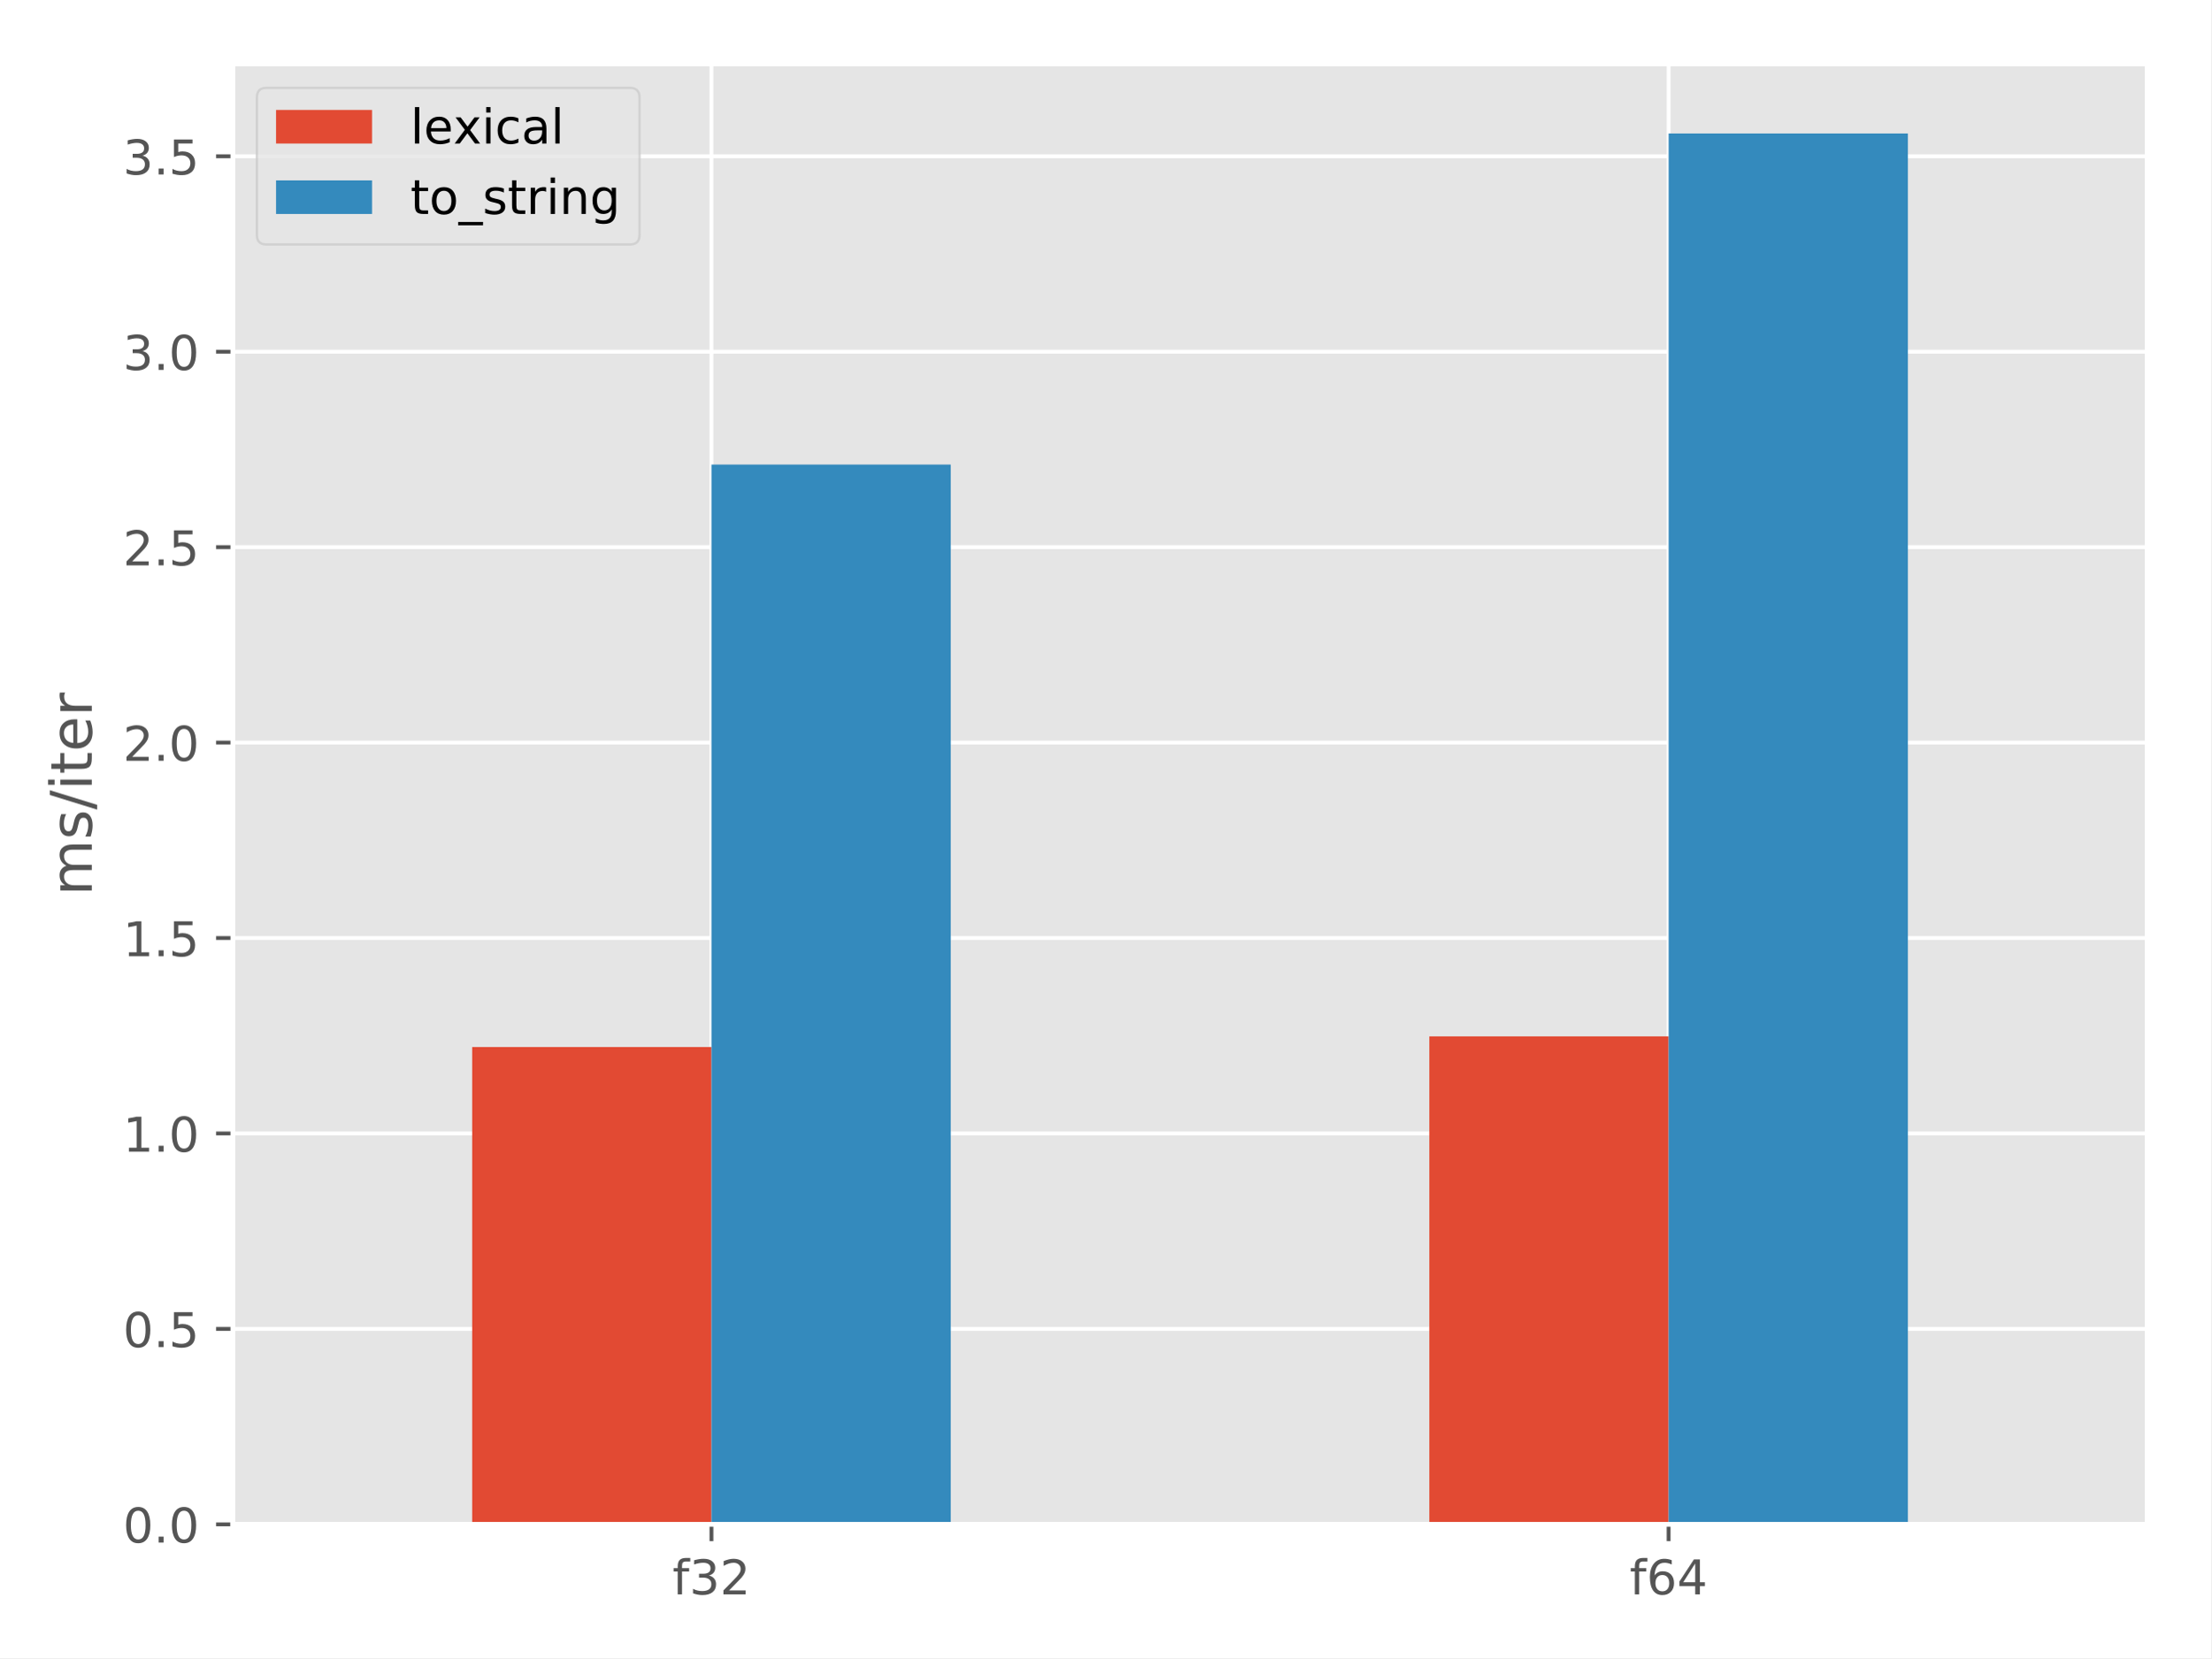
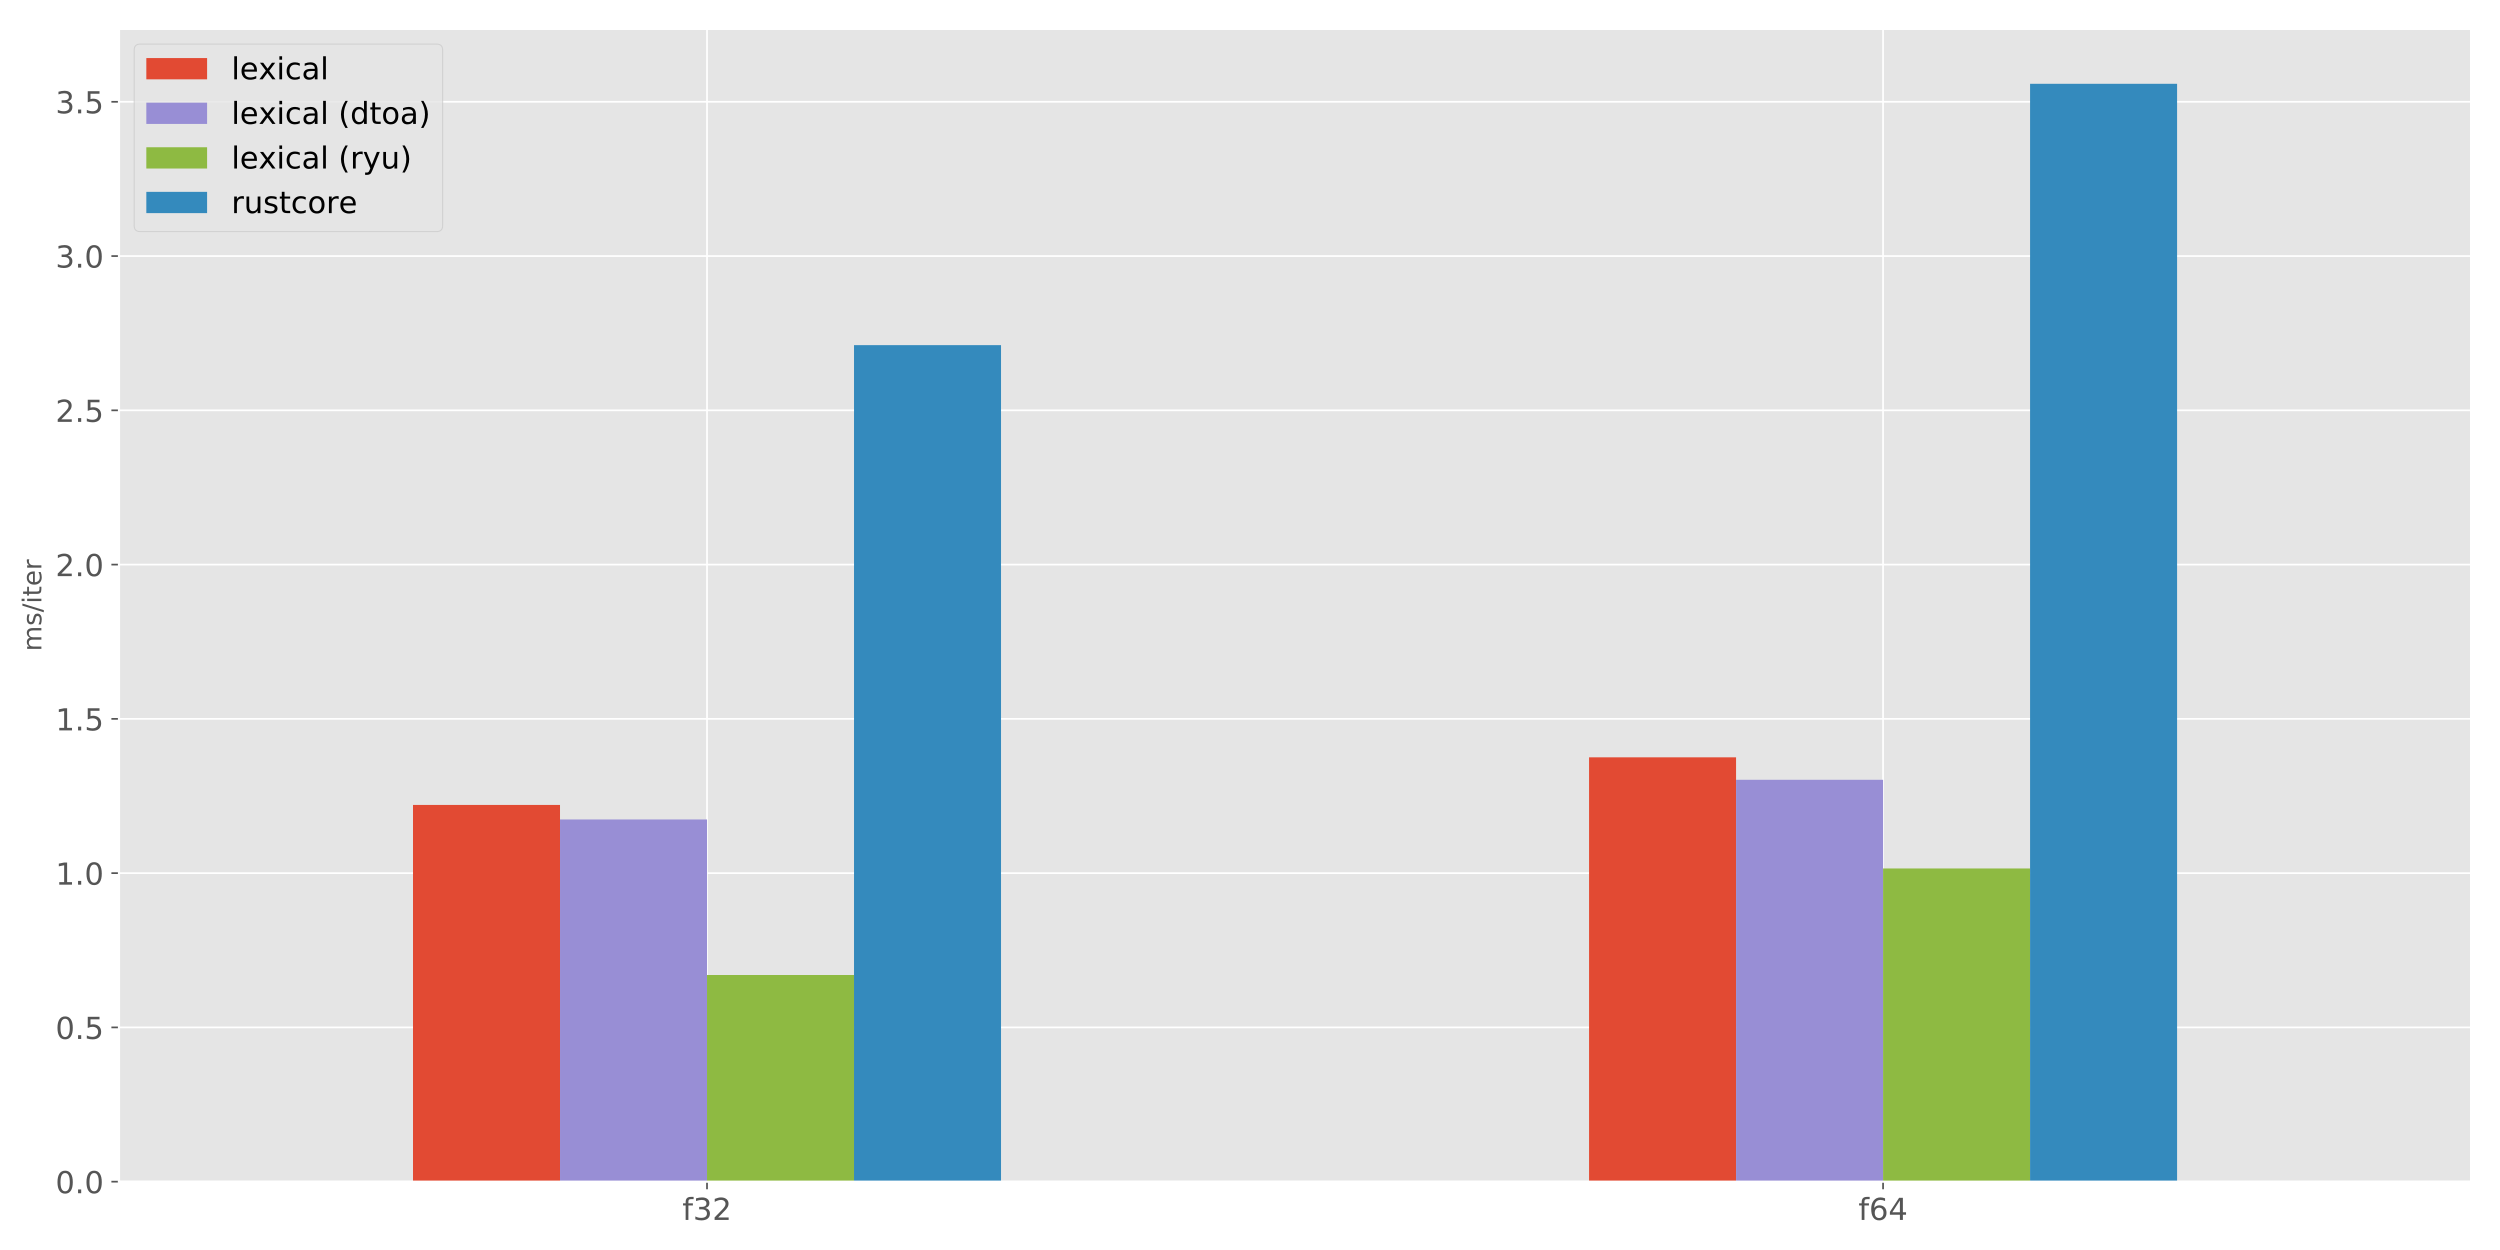
- <svg xmlns="http://www.w3.org/2000/svg" xmlns:xlink="http://www.w3.org/1999/xlink" height="345.6pt" version="1.1" viewBox="0 0 460.8 345.6" width="460.8pt">
+ <svg xmlns="http://www.w3.org/2000/svg" xmlns:xlink="http://www.w3.org/1999/xlink" height="576pt" version="1.1" viewBox="0 0 1152 576" width="1152pt">
  <defs>
    <style type="text/css">
*{stroke-linecap:butt;stroke-linejoin:round;}
  </style>
  </defs>
  <g id="figure_1">
    <g id="patch_1">
-       <path d="M 0 345.6  L 460.8 345.6  L 460.8 0  L 0 0  z " style="fill:#ffffff;" />
+       <path d="M 0 576  L 1152 576  L 1152 0  L 0 0  z " style="fill:#ffffff;" />
    </g>
    <g id="axes_1">
      <g id="patch_2">
-         <path d="M 48.53 317.72  L 447.48 317.72  L 447.48 13.32  L 48.53 13.32  z " style="fill:#e5e5e5;" />
+         <path d="M 54.83 544.52  L 1138.68 544.52  L 1138.68 13.32  L 54.83 13.32  z " style="fill:#e5e5e5;" />
      </g>
      <g id="matplotlib.axis_1">
        <g id="xtick_1">
          <g id="line2d_1">
-             <path clip-path="url(#p417e6fcb92)" d="M 148.268 317.72  L 148.268 13.32  " style="fill:none;stroke:#ffffff;stroke-linecap:square;stroke-width:0.8;" />
+             <path clip-path="url(#pacdc8b5803)" d="M 325.793 544.52  L 325.793 13.32  " style="fill:none;stroke:#ffffff;stroke-linecap:square;stroke-width:0.8;" />
          </g>
          <g id="line2d_2">
            <defs>
-               <path d="M 0 0  L 0 3.5  " id="mce307289f4" style="stroke:#555555;stroke-width:0.8;" />
-             </defs>
-             <g>
-               <use style="fill:#555555;stroke:#555555;stroke-width:0.8;" x="148.268" xlink:href="#mce307289f4" y="317.72" />
+               <path d="M 0 0  L 0 3.5  " id="mc31104b233" style="stroke:#555555;stroke-width:0.8;" />
+             </defs>
+             <g>
+               <use style="fill:#555555;stroke:#555555;stroke-width:0.8;" x="325.793" xlink:href="#mc31104b233" y="544.52" />
            </g>
          </g>
          <g id="text_1">
            <defs>
              <path d="M 37.109 75.984  L 37.109 68.5  L 28.516 68.5  Q 23.688 68.5 21.797 66.547  Q 19.922 64.594 19.922 59.516  L 19.922 54.688  L 34.719 54.688  L 34.719 47.703  L 19.922 47.703  L 19.922 0  L 10.891 0  L 10.891 47.703  L 2.297 47.703  L 2.297 54.688  L 10.891 54.688  L 10.891 58.5  Q 10.891 67.625 15.141 71.797  Q 19.391 75.984 28.609 75.984  z " id="DejaVuSans-66" />
              <path d="M 40.578 39.312  Q 47.656 37.797 51.625 33  Q 55.609 28.219 55.609 21.188  Q 55.609 10.406 48.188 4.484  Q 40.766 -1.422 27.094 -1.422  Q 22.516 -1.422 17.656 -0.516  Q 12.797 0.391 7.625 2.203  L 7.625 11.719  Q 11.719 9.328 16.594 8.109  Q 21.484 6.891 26.812 6.891  Q 36.078 6.891 40.938 10.547  Q 45.797 14.203 45.797 21.188  Q 45.797 27.641 41.281 31.266  Q 36.766 34.906 28.719 34.906  L 20.219 34.906  L 20.219 43.016  L 29.109 43.016  Q 36.375 43.016 40.234 45.922  Q 44.094 48.828 44.094 54.297  Q 44.094 59.906 40.109 62.906  Q 36.141 65.922 28.719 65.922  Q 24.656 65.922 20.016 65.031  Q 15.375 64.156 9.812 62.312  L 9.812 71.094  Q 15.438 72.656 20.344 73.438  Q 25.25 74.219 29.594 74.219  Q 40.828 74.219 47.359 69.109  Q 53.906 64.016 53.906 55.328  Q 53.906 49.266 50.438 45.094  Q 46.969 40.922 40.578 39.312  z " id="DejaVuSans-33" />
              <path d="M 19.188 8.297  L 53.609 8.297  L 53.609 0  L 7.328 0  L 7.328 8.297  Q 12.938 14.109 22.625 23.891  Q 32.328 33.688 34.812 36.531  Q 39.547 41.844 41.422 45.531  Q 43.312 49.219 43.312 52.781  Q 43.312 58.594 39.234 62.25  Q 35.156 65.922 28.609 65.922  Q 23.969 65.922 18.812 64.312  Q 13.672 62.703 7.812 59.422  L 7.812 69.391  Q 13.766 71.781 18.938 73  Q 24.125 74.219 28.422 74.219  Q 39.75 74.219 46.484 68.547  Q 53.219 62.891 53.219 53.422  Q 53.219 48.922 51.531 44.891  Q 49.859 40.875 45.406 35.406  Q 44.188 33.984 37.641 27.219  Q 31.109 20.453 19.188 8.297  z " id="DejaVuSans-32" />
            </defs>
-             <g style="fill:#555555;" transform="translate(140.1448 332.3184)scale(0.1 -0.1)">
+             <g style="fill:#555555;" transform="translate(314.4208 562.1578)scale(0.14 -0.14)">
              <use xlink:href="#DejaVuSans-66" />
              <use x="35.205" xlink:href="#DejaVuSans-33" />
              <use x="98.828" xlink:href="#DejaVuSans-32" />
            </g>
          </g>
        </g>
        <g id="xtick_2">
          <g id="line2d_3">
-             <path clip-path="url(#p417e6fcb92)" d="M 347.743 317.72  L 347.743 13.32  " style="fill:none;stroke:#ffffff;stroke-linecap:square;stroke-width:0.8;" />
+             <path clip-path="url(#pacdc8b5803)" d="M 867.717 544.52  L 867.717 13.32  " style="fill:none;stroke:#ffffff;stroke-linecap:square;stroke-width:0.8;" />
          </g>
          <g id="line2d_4">
            <g>
-               <use style="fill:#555555;stroke:#555555;stroke-width:0.8;" x="347.743" xlink:href="#mce307289f4" y="317.72" />
+               <use style="fill:#555555;stroke:#555555;stroke-width:0.8;" x="867.717" xlink:href="#mc31104b233" y="544.52" />
            </g>
          </g>
          <g id="text_2">
            <defs>
              <path d="M 33.016 40.375  Q 26.375 40.375 22.484 35.828  Q 18.609 31.297 18.609 23.391  Q 18.609 15.531 22.484 10.953  Q 26.375 6.391 33.016 6.391  Q 39.656 6.391 43.531 10.953  Q 47.406 15.531 47.406 23.391  Q 47.406 31.297 43.531 35.828  Q 39.656 40.375 33.016 40.375  z M 52.594 71.297  L 52.594 62.312  Q 48.875 64.062 45.094 64.984  Q 41.312 65.922 37.594 65.922  Q 27.828 65.922 22.672 59.328  Q 17.531 52.734 16.797 39.406  Q 19.672 43.656 24.016 45.922  Q 28.375 48.188 33.594 48.188  Q 44.578 48.188 50.953 41.516  Q 57.328 34.859 57.328 23.391  Q 57.328 12.156 50.688 5.359  Q 44.047 -1.422 33.016 -1.422  Q 20.359 -1.422 13.672 8.266  Q 6.984 17.969 6.984 36.375  Q 6.984 53.656 15.188 63.938  Q 23.391 74.219 37.203 74.219  Q 40.922 74.219 44.703 73.484  Q 48.484 72.75 52.594 71.297  z " id="DejaVuSans-36" />
              <path d="M 37.797 64.312  L 12.891 25.391  L 37.797 25.391  z M 35.203 72.906  L 47.609 72.906  L 47.609 25.391  L 58.016 25.391  L 58.016 17.188  L 47.609 17.188  L 47.609 0  L 37.797 0  L 37.797 17.188  L 4.891 17.188  L 4.891 26.703  z " id="DejaVuSans-34" />
            </defs>
-             <g style="fill:#555555;" transform="translate(339.6198 332.3184)scale(0.1 -0.1)">
+             <g style="fill:#555555;" transform="translate(856.3458 562.1578)scale(0.14 -0.14)">
              <use xlink:href="#DejaVuSans-66" />
              <use x="35.205" xlink:href="#DejaVuSans-36" />
              <use x="98.828" xlink:href="#DejaVuSans-34" />
            </g>
          </g>
        </g>
      </g>
      <g id="matplotlib.axis_2">
        <g id="ytick_1">
          <g id="line2d_5">
-             <path clip-path="url(#p417e6fcb92)" d="M 48.53 317.72  L 447.48 317.72  " style="fill:none;stroke:#ffffff;stroke-linecap:square;stroke-width:0.8;" />
+             <path clip-path="url(#pacdc8b5803)" d="M 54.83 544.52  L 1138.68 544.52  " style="fill:none;stroke:#ffffff;stroke-linecap:square;stroke-width:0.8;" />
          </g>
          <g id="line2d_6">
            <defs>
-               <path d="M 0 0  L -3.5 0  " id="m21627ab967" style="stroke:#555555;stroke-width:0.8;" />
-             </defs>
-             <g>
-               <use style="fill:#555555;stroke:#555555;stroke-width:0.8;" x="48.53" xlink:href="#m21627ab967" y="317.72" />
+               <path d="M 0 0  L -3.5 0  " id="m4cb7f7ec28" style="stroke:#555555;stroke-width:0.8;" />
+             </defs>
+             <g>
+               <use style="fill:#555555;stroke:#555555;stroke-width:0.8;" x="54.83" xlink:href="#m4cb7f7ec28" y="544.52" />
            </g>
          </g>
          <g id="text_3">
            <defs>
              <path d="M 31.781 66.406  Q 24.172 66.406 20.328 58.906  Q 16.5 51.422 16.5 36.375  Q 16.5 21.391 20.328 13.891  Q 24.172 6.391 31.781 6.391  Q 39.453 6.391 43.281 13.891  Q 47.125 21.391 47.125 36.375  Q 47.125 51.422 43.281 58.906  Q 39.453 66.406 31.781 66.406  z M 31.781 74.219  Q 44.047 74.219 50.516 64.516  Q 56.984 54.828 56.984 36.375  Q 56.984 17.969 50.516 8.266  Q 44.047 -1.422 31.781 -1.422  Q 19.531 -1.422 13.062 8.266  Q 6.594 17.969 6.594 36.375  Q 6.594 54.828 13.062 64.516  Q 19.531 74.219 31.781 74.219  z " id="DejaVuSans-30" />
              <path d="M 10.688 12.406  L 21 12.406  L 21 0  L 10.688 0  z " id="DejaVuSans-2e" />
            </defs>
-             <g style="fill:#555555;" transform="translate(25.62687 321.5192)scale(0.1 -0.1)">
+             <g style="fill:#555555;" transform="translate(25.56563 549.8389)scale(0.14 -0.14)">
              <use xlink:href="#DejaVuSans-30" />
              <use x="63.623" xlink:href="#DejaVuSans-2e" />
              <use x="95.41" xlink:href="#DejaVuSans-30" />
            </g>
          </g>
        </g>
        <g id="ytick_2">
          <g id="line2d_7">
-             <path clip-path="url(#p417e6fcb92)" d="M 48.53 276.984  L 447.48 276.984  " style="fill:none;stroke:#ffffff;stroke-linecap:square;stroke-width:0.8;" />
+             <path clip-path="url(#pacdc8b5803)" d="M 54.83 473.432  L 1138.68 473.432  " style="fill:none;stroke:#ffffff;stroke-linecap:square;stroke-width:0.8;" />
          </g>
          <g id="line2d_8">
            <g>
-               <use style="fill:#555555;stroke:#555555;stroke-width:0.8;" x="48.53" xlink:href="#m21627ab967" y="276.984" />
+               <use style="fill:#555555;stroke:#555555;stroke-width:0.8;" x="54.83" xlink:href="#m4cb7f7ec28" y="473.432" />
            </g>
          </g>
          <g id="text_4">
            <defs>
              <path d="M 10.797 72.906  L 49.516 72.906  L 49.516 64.594  L 19.828 64.594  L 19.828 46.734  Q 21.969 47.469 24.109 47.828  Q 26.266 48.188 28.422 48.188  Q 40.625 48.188 47.75 41.5  Q 54.891 34.812 54.891 23.391  Q 54.891 11.625 47.562 5.094  Q 40.234 -1.422 26.906 -1.422  Q 22.312 -1.422 17.547 -0.641  Q 12.797 0.141 7.719 1.703  L 7.719 11.625  Q 12.109 9.234 16.797 8.062  Q 21.484 6.891 26.703 6.891  Q 35.156 6.891 40.078 11.328  Q 45.016 15.766 45.016 23.391  Q 45.016 31 40.078 35.438  Q 35.156 39.891 26.703 39.891  Q 22.75 39.891 18.812 39.016  Q 14.891 38.141 10.797 36.281  z " id="DejaVuSans-35" />
            </defs>
-             <g style="fill:#555555;" transform="translate(25.62687 280.7829)scale(0.1 -0.1)">
+             <g style="fill:#555555;" transform="translate(25.56563 478.751)scale(0.14 -0.14)">
              <use xlink:href="#DejaVuSans-30" />
              <use x="63.623" xlink:href="#DejaVuSans-2e" />
              <use x="95.41" xlink:href="#DejaVuSans-35" />
            </g>
          </g>
        </g>
        <g id="ytick_3">
          <g id="line2d_9">
-             <path clip-path="url(#p417e6fcb92)" d="M 48.53 236.247  L 447.48 236.247  " style="fill:none;stroke:#ffffff;stroke-linecap:square;stroke-width:0.8;" />
+             <path clip-path="url(#pacdc8b5803)" d="M 54.83 402.344  L 1138.68 402.344  " style="fill:none;stroke:#ffffff;stroke-linecap:square;stroke-width:0.8;" />
          </g>
          <g id="line2d_10">
            <g>
-               <use style="fill:#555555;stroke:#555555;stroke-width:0.8;" x="48.53" xlink:href="#m21627ab967" y="236.247" />
+               <use style="fill:#555555;stroke:#555555;stroke-width:0.8;" x="54.83" xlink:href="#m4cb7f7ec28" y="402.344" />
            </g>
          </g>
          <g id="text_5">
            <defs>
              <path d="M 12.406 8.297  L 28.516 8.297  L 28.516 63.922  L 10.984 60.406  L 10.984 69.391  L 28.422 72.906  L 38.281 72.906  L 38.281 8.297  L 54.391 8.297  L 54.391 0  L 12.406 0  z " id="DejaVuSans-31" />
            </defs>
-             <g style="fill:#555555;" transform="translate(25.62687 240.0465)scale(0.1 -0.1)">
+             <g style="fill:#555555;" transform="translate(25.56563 407.6631)scale(0.14 -0.14)">
              <use xlink:href="#DejaVuSans-31" />
              <use x="63.623" xlink:href="#DejaVuSans-2e" />
              <use x="95.41" xlink:href="#DejaVuSans-30" />
            </g>
          </g>
        </g>
        <g id="ytick_4">
          <g id="line2d_11">
-             <path clip-path="url(#p417e6fcb92)" d="M 48.53 195.511  L 447.48 195.511  " style="fill:none;stroke:#ffffff;stroke-linecap:square;stroke-width:0.8;" />
+             <path clip-path="url(#pacdc8b5803)" d="M 54.83 331.256  L 1138.68 331.256  " style="fill:none;stroke:#ffffff;stroke-linecap:square;stroke-width:0.8;" />
          </g>
          <g id="line2d_12">
            <g>
-               <use style="fill:#555555;stroke:#555555;stroke-width:0.8;" x="48.53" xlink:href="#m21627ab967" y="195.511" />
+               <use style="fill:#555555;stroke:#555555;stroke-width:0.8;" x="54.83" xlink:href="#m4cb7f7ec28" y="331.256" />
            </g>
          </g>
          <g id="text_6">
-             <g style="fill:#555555;" transform="translate(25.62687 199.3101)scale(0.1 -0.1)">
+             <g style="fill:#555555;" transform="translate(25.56563 336.5752)scale(0.14 -0.14)">
              <use xlink:href="#DejaVuSans-31" />
              <use x="63.623" xlink:href="#DejaVuSans-2e" />
              <use x="95.41" xlink:href="#DejaVuSans-35" />
            </g>
          </g>
        </g>
        <g id="ytick_5">
          <g id="line2d_13">
-             <path clip-path="url(#p417e6fcb92)" d="M 48.53 154.775  L 447.48 154.775  " style="fill:none;stroke:#ffffff;stroke-linecap:square;stroke-width:0.8;" />
+             <path clip-path="url(#pacdc8b5803)" d="M 54.83 260.168  L 1138.68 260.168  " style="fill:none;stroke:#ffffff;stroke-linecap:square;stroke-width:0.8;" />
          </g>
          <g id="line2d_14">
            <g>
-               <use style="fill:#555555;stroke:#555555;stroke-width:0.8;" x="48.53" xlink:href="#m21627ab967" y="154.775" />
+               <use style="fill:#555555;stroke:#555555;stroke-width:0.8;" x="54.83" xlink:href="#m4cb7f7ec28" y="260.168" />
            </g>
          </g>
          <g id="text_7">
-             <g style="fill:#555555;" transform="translate(25.62687 158.5738)scale(0.1 -0.1)">
+             <g style="fill:#555555;" transform="translate(25.56563 265.4874)scale(0.14 -0.14)">
              <use xlink:href="#DejaVuSans-32" />
              <use x="63.623" xlink:href="#DejaVuSans-2e" />
              <use x="95.41" xlink:href="#DejaVuSans-30" />
            </g>
          </g>
        </g>
        <g id="ytick_6">
          <g id="line2d_15">
-             <path clip-path="url(#p417e6fcb92)" d="M 48.53 114.038  L 447.48 114.038  " style="fill:none;stroke:#ffffff;stroke-linecap:square;stroke-width:0.8;" />
+             <path clip-path="url(#pacdc8b5803)" d="M 54.83 189.081  L 1138.68 189.081  " style="fill:none;stroke:#ffffff;stroke-linecap:square;stroke-width:0.8;" />
          </g>
          <g id="line2d_16">
            <g>
-               <use style="fill:#555555;stroke:#555555;stroke-width:0.8;" x="48.53" xlink:href="#m21627ab967" y="114.038" />
+               <use style="fill:#555555;stroke:#555555;stroke-width:0.8;" x="54.83" xlink:href="#m4cb7f7ec28" y="189.081" />
            </g>
          </g>
          <g id="text_8">
-             <g style="fill:#555555;" transform="translate(25.62687 117.8374)scale(0.1 -0.1)">
+             <g style="fill:#555555;" transform="translate(25.56563 194.3995)scale(0.14 -0.14)">
              <use xlink:href="#DejaVuSans-32" />
              <use x="63.623" xlink:href="#DejaVuSans-2e" />
              <use x="95.41" xlink:href="#DejaVuSans-35" />
            </g>
          </g>
        </g>
        <g id="ytick_7">
          <g id="line2d_17">
-             <path clip-path="url(#p417e6fcb92)" d="M 48.53 73.302  L 447.48 73.302  " style="fill:none;stroke:#ffffff;stroke-linecap:square;stroke-width:0.8;" />
+             <path clip-path="url(#pacdc8b5803)" d="M 54.83 117.993  L 1138.68 117.993  " style="fill:none;stroke:#ffffff;stroke-linecap:square;stroke-width:0.8;" />
          </g>
          <g id="line2d_18">
            <g>
-               <use style="fill:#555555;stroke:#555555;stroke-width:0.8;" x="48.53" xlink:href="#m21627ab967" y="73.302" />
+               <use style="fill:#555555;stroke:#555555;stroke-width:0.8;" x="54.83" xlink:href="#m4cb7f7ec28" y="117.993" />
            </g>
          </g>
          <g id="text_9">
-             <g style="fill:#555555;" transform="translate(25.62687 77.10108)scale(0.1 -0.1)">
+             <g style="fill:#555555;" transform="translate(25.56563 123.3116)scale(0.14 -0.14)">
              <use xlink:href="#DejaVuSans-33" />
              <use x="63.623" xlink:href="#DejaVuSans-2e" />
              <use x="95.41" xlink:href="#DejaVuSans-30" />
            </g>
          </g>
        </g>
        <g id="ytick_8">
          <g id="line2d_19">
-             <path clip-path="url(#p417e6fcb92)" d="M 48.53 32.566  L 447.48 32.566  " style="fill:none;stroke:#ffffff;stroke-linecap:square;stroke-width:0.8;" />
+             <path clip-path="url(#pacdc8b5803)" d="M 54.83 46.905  L 1138.68 46.905  " style="fill:none;stroke:#ffffff;stroke-linecap:square;stroke-width:0.8;" />
          </g>
          <g id="line2d_20">
            <g>
-               <use style="fill:#555555;stroke:#555555;stroke-width:0.8;" x="48.53" xlink:href="#m21627ab967" y="32.566" />
+               <use style="fill:#555555;stroke:#555555;stroke-width:0.8;" x="54.83" xlink:href="#m4cb7f7ec28" y="46.905" />
            </g>
          </g>
          <g id="text_10">
-             <g style="fill:#555555;" transform="translate(25.62687 36.36472)scale(0.1 -0.1)">
+             <g style="fill:#555555;" transform="translate(25.56563 52.2237)scale(0.14 -0.14)">
              <use xlink:href="#DejaVuSans-33" />
              <use x="63.623" xlink:href="#DejaVuSans-2e" />
              <use x="95.41" xlink:href="#DejaVuSans-35" />
            </g>
          </g>
        </g>
        <g id="text_11">
          <defs>
            <path d="M 52 44.188  Q 55.375 50.25 60.062 53.125  Q 64.75 56 71.094 56  Q 79.641 56 84.281 50.016  Q 88.922 44.047 88.922 33.016  L 88.922 0  L 79.891 0  L 79.891 32.719  Q 79.891 40.578 77.094 44.375  Q 74.312 48.188 68.609 48.188  Q 61.625 48.188 57.562 43.547  Q 53.516 38.922 53.516 30.906  L 53.516 0  L 44.484 0  L 44.484 32.719  Q 44.484 40.625 41.703 44.406  Q 38.922 48.188 33.109 48.188  Q 26.219 48.188 22.156 43.531  Q 18.109 38.875 18.109 30.906  L 18.109 0  L 9.078 0  L 9.078 54.688  L 18.109 54.688  L 18.109 46.188  Q 21.188 51.219 25.484 53.609  Q 29.781 56 35.688 56  Q 41.656 56 45.828 52.969  Q 50 49.953 52 44.188  z " id="DejaVuSans-6d" />
            <path d="M 44.281 53.078  L 44.281 44.578  Q 40.484 46.531 36.375 47.5  Q 32.281 48.484 27.875 48.484  Q 21.188 48.484 17.844 46.438  Q 14.5 44.391 14.5 40.281  Q 14.5 37.156 16.891 35.375  Q 19.281 33.594 26.516 31.984  L 29.594 31.297  Q 39.156 29.25 43.188 25.516  Q 47.219 21.781 47.219 15.094  Q 47.219 7.469 41.188 3.016  Q 35.156 -1.422 24.609 -1.422  Q 20.219 -1.422 15.453 -0.562  Q 10.688 0.297 5.422 2  L 5.422 11.281  Q 10.406 8.688 15.234 7.391  Q 20.062 6.109 24.812 6.109  Q 31.156 6.109 34.562 8.281  Q 37.984 10.453 37.984 14.406  Q 37.984 18.062 35.516 20.016  Q 33.062 21.969 24.703 23.781  L 21.578 24.516  Q 13.234 26.266 9.516 29.906  Q 5.812 33.547 5.812 39.891  Q 5.812 47.609 11.281 51.797  Q 16.75 56 26.812 56  Q 31.781 56 36.172 55.266  Q 40.578 54.547 44.281 53.078  z " id="DejaVuSans-73" />
            <path d="M 25.391 72.906  L 33.688 72.906  L 8.297 -9.281  L 0 -9.281  z " id="DejaVuSans-2f" />
            <path d="M 9.422 54.688  L 18.406 54.688  L 18.406 0  L 9.422 0  z M 9.422 75.984  L 18.406 75.984  L 18.406 64.594  L 9.422 64.594  z " id="DejaVuSans-69" />
            <path d="M 18.312 70.219  L 18.312 54.688  L 36.812 54.688  L 36.812 47.703  L 18.312 47.703  L 18.312 18.016  Q 18.312 11.328 20.141 9.422  Q 21.969 7.516 27.594 7.516  L 36.812 7.516  L 36.812 0  L 27.594 0  Q 17.188 0 13.234 3.875  Q 9.281 7.766 9.281 18.016  L 9.281 47.703  L 2.688 47.703  L 2.688 54.688  L 9.281 54.688  L 9.281 70.219  z " id="DejaVuSans-74" />
            <path d="M 56.203 29.594  L 56.203 25.203  L 14.891 25.203  Q 15.484 15.922 20.484 11.062  Q 25.484 6.203 34.422 6.203  Q 39.594 6.203 44.453 7.469  Q 49.312 8.734 54.109 11.281  L 54.109 2.781  Q 49.266 0.734 44.188 -0.344  Q 39.109 -1.422 33.891 -1.422  Q 20.797 -1.422 13.156 6.188  Q 5.516 13.812 5.516 26.812  Q 5.516 40.234 12.766 48.109  Q 20.016 56 32.328 56  Q 43.359 56 49.781 48.891  Q 56.203 41.797 56.203 29.594  z M 47.219 32.234  Q 47.125 39.594 43.094 43.984  Q 39.062 48.391 32.422 48.391  Q 24.906 48.391 20.391 44.141  Q 15.875 39.891 15.188 32.172  z " id="DejaVuSans-65" />
            <path d="M 41.109 46.297  Q 39.594 47.172 37.812 47.578  Q 36.031 48 33.891 48  Q 26.266 48 22.188 43.047  Q 18.109 38.094 18.109 28.812  L 18.109 0  L 9.078 0  L 9.078 54.688  L 18.109 54.688  L 18.109 46.188  Q 20.953 51.172 25.484 53.578  Q 30.031 56 36.531 56  Q 37.453 56 38.578 55.875  Q 39.703 55.766 41.062 55.516  z " id="DejaVuSans-72" />
          </defs>
-           <g style="fill:#555555;" transform="translate(19.13125 186.6887)rotate(-90)scale(0.12 -0.12)">
+           <g style="fill:#555555;" transform="translate(19.07 300.0888)rotate(-90)scale(0.12 -0.12)">
            <use xlink:href="#DejaVuSans-6d" />
            <use x="97.412" xlink:href="#DejaVuSans-73" />
            <use x="149.512" xlink:href="#DejaVuSans-2f" />
            <use x="183.203" xlink:href="#DejaVuSans-69" />
            <use x="210.986" xlink:href="#DejaVuSans-74" />
            <use x="250.195" xlink:href="#DejaVuSans-65" />
            <use x="311.719" xlink:href="#DejaVuSans-72" />
          </g>
        </g>
      </g>
      <g id="patch_3">
-         <path clip-path="url(#p417e6fcb92)" d="M 98.399 317.72  L 148.268 317.72  L 148.268 218.24  L 98.399 218.24  z " style="fill:#e24a33;" />
+         <path clip-path="url(#pacdc8b5803)" d="M 190.311 544.52  L 258.052 544.52  L 258.052 370.92  L 190.311 370.92  z " style="fill:#e24a33;" />
      </g>
      <g id="patch_4">
-         <path clip-path="url(#p417e6fcb92)" d="M 297.874 317.72  L 347.743 317.72  L 347.743 216.01  L 297.874 216.01  z " style="fill:#e24a33;" />
+         <path clip-path="url(#pacdc8b5803)" d="M 732.236 544.52  L 799.977 544.52  L 799.977 348.974  L 732.236 348.974  z " style="fill:#e24a33;" />
      </g>
      <g id="patch_5">
-         <path clip-path="url(#p417e6fcb92)" d="M 148.268 317.72  L 198.136 317.72  L 198.136 96.824  L 148.268 96.824  z " style="fill:#348abd;" />
+         <path clip-path="url(#pacdc8b5803)" d="M 258.052 544.52  L 325.793 544.52  L 325.793 377.596  L 258.052 377.596  z " style="fill:#988ed5;" />
      </g>
      <g id="patch_6">
-         <path clip-path="url(#p417e6fcb92)" d="M 347.743 317.72  L 397.611 317.72  L 397.611 27.815  L 347.743 27.815  z " style="fill:#348abd;" />
+         <path clip-path="url(#pacdc8b5803)" d="M 799.977 544.52  L 867.717 544.52  L 867.717 359.333  L 799.977 359.333  z " style="fill:#988ed5;" />
      </g>
      <g id="patch_7">
-         <path d="M 48.53 317.72  L 48.53 13.32  " style="fill:none;stroke:#ffffff;stroke-linecap:square;stroke-linejoin:miter;" />
+         <path clip-path="url(#pacdc8b5803)" d="M 325.793 544.52  L 393.533 544.52  L 393.533 449.287  L 325.793 449.287  z " style="fill:#8eba42;" />
      </g>
      <g id="patch_8">
-         <path d="M 447.48 317.72  L 447.48 13.32  " style="fill:none;stroke:#ffffff;stroke-linecap:square;stroke-linejoin:miter;" />
+         <path clip-path="url(#pacdc8b5803)" d="M 867.717 544.52  L 935.458 544.52  L 935.458 400.187  L 867.717 400.187  z " style="fill:#8eba42;" />
      </g>
      <g id="patch_9">
-         <path d="M 48.53 317.72  L 447.48 317.72  " style="fill:none;stroke:#ffffff;stroke-linecap:square;stroke-linejoin:miter;" />
+         <path clip-path="url(#pacdc8b5803)" d="M 393.533 544.52  L 461.274 544.52  L 461.274 159.04  L 393.533 159.04  z " style="fill:#348abd;" />
      </g>
      <g id="patch_10">
-         <path d="M 48.53 13.32  L 447.48 13.32  " style="fill:none;stroke:#ffffff;stroke-linecap:square;stroke-linejoin:miter;" />
+         <path clip-path="url(#pacdc8b5803)" d="M 935.458 544.52  L 1003.199 544.52  L 1003.199 38.615  L 935.458 38.615  z " style="fill:#348abd;" />
+       </g>
+       <g id="patch_11">
+         <path d="M 54.83 544.52  L 54.83 13.32  " style="fill:none;stroke:#ffffff;stroke-linecap:square;stroke-linejoin:miter;" />
+       </g>
+       <g id="patch_12">
+         <path d="M 1138.68 544.52  L 1138.68 13.32  " style="fill:none;stroke:#ffffff;stroke-linecap:square;stroke-linejoin:miter;" />
+       </g>
+       <g id="patch_13">
+         <path d="M 54.83 544.52  L 1138.68 544.52  " style="fill:none;stroke:#ffffff;stroke-linecap:square;stroke-linejoin:miter;" />
+       </g>
+       <g id="patch_14">
+         <path d="M 54.83 13.32  L 1138.68 13.32  " style="fill:none;stroke:#ffffff;stroke-linecap:square;stroke-linejoin:miter;" />
      </g>
      <g id="legend_1">
-         <g id="patch_11">
-           <path d="M 55.53 50.954  L 131.274 50.954  Q 133.274 50.954 133.274 48.954  L 133.274 20.32  Q 133.274 18.32 131.274 18.32  L 55.53 18.32  Q 53.53 18.32 53.53 20.32  L 53.53 48.954  Q 53.53 50.954 55.53 50.954  z " style="fill:#e5e5e5;opacity:0.8;stroke:#cccccc;stroke-linejoin:miter;stroke-width:0.5;" />
-         </g>
-         <g id="patch_12">
-           <path d="M 57.53 29.918  L 77.53 29.918  L 77.53 22.918  L 57.53 22.918  z " style="fill:#e24a33;" />
+         <g id="patch_15">
+           <path d="M 64.63 106.718  L 201.169 106.718  Q 203.969 106.718 203.969 103.918  L 203.969 23.12  Q 203.969 20.32 201.169 20.32  L 64.63 20.32  Q 61.83 20.32 61.83 23.12  L 61.83 103.918  Q 61.83 106.718 64.63 106.718  z " style="fill:#e5e5e5;opacity:0.8;stroke:#cccccc;stroke-linejoin:miter;stroke-width:0.5;" />
+         </g>
+         <g id="patch_16">
+           <path d="M 67.43 36.558  L 95.43 36.558  L 95.43 26.758  L 67.43 26.758  z " style="fill:#e24a33;" />
        </g>
        <g id="text_12">
          <defs>
            <path d="M 9.422 75.984  L 18.406 75.984  L 18.406 0  L 9.422 0  z " id="DejaVuSans-6c" />
            <path d="M 54.891 54.688  L 35.109 28.078  L 55.906 0  L 45.312 0  L 29.391 21.484  L 13.484 0  L 2.875 0  L 24.125 28.609  L 4.688 54.688  L 15.281 54.688  L 29.781 35.203  L 44.281 54.688  z " id="DejaVuSans-78" />
            <path d="M 48.781 52.594  L 48.781 44.188  Q 44.969 46.297 41.141 47.344  Q 37.312 48.391 33.406 48.391  Q 24.656 48.391 19.812 42.844  Q 14.984 37.312 14.984 27.297  Q 14.984 17.281 19.812 11.734  Q 24.656 6.203 33.406 6.203  Q 37.312 6.203 41.141 7.25  Q 44.969 8.297 48.781 10.406  L 48.781 2.094  Q 45.016 0.344 40.984 -0.531  Q 36.969 -1.422 32.422 -1.422  Q 20.062 -1.422 12.781 6.344  Q 5.516 14.109 5.516 27.297  Q 5.516 40.672 12.859 48.328  Q 20.219 56 33.016 56  Q 37.156 56 41.109 55.141  Q 45.062 54.297 48.781 52.594  z " id="DejaVuSans-63" />
            <path d="M 34.281 27.484  Q 23.391 27.484 19.188 25  Q 14.984 22.516 14.984 16.5  Q 14.984 11.719 18.141 8.906  Q 21.297 6.109 26.703 6.109  Q 34.188 6.109 38.703 11.406  Q 43.219 16.703 43.219 25.484  L 43.219 27.484  z M 52.203 31.203  L 52.203 0  L 43.219 0  L 43.219 8.297  Q 40.141 3.328 35.547 0.953  Q 30.953 -1.422 24.312 -1.422  Q 15.922 -1.422 10.953 3.297  Q 6 8.016 6 15.922  Q 6 25.141 12.172 29.828  Q 18.359 34.516 30.609 34.516  L 43.219 34.516  L 43.219 35.406  Q 43.219 41.609 39.141 45  Q 35.062 48.391 27.688 48.391  Q 23 48.391 18.547 47.266  Q 14.109 46.141 10.016 43.891  L 10.016 52.203  Q 14.938 54.109 19.578 55.047  Q 24.219 56 28.609 56  Q 40.484 56 46.344 49.844  Q 52.203 43.703 52.203 31.203  z " id="DejaVuSans-61" />
          </defs>
-           <g transform="translate(85.53 29.91844)scale(0.1 -0.1)">
+           <g transform="translate(106.63 36.55781)scale(0.14 -0.14)">
            <use xlink:href="#DejaVuSans-6c" />
            <use x="27.783" xlink:href="#DejaVuSans-65" />
            <use x="89.291" xlink:href="#DejaVuSans-78" />
            <use x="148.471" xlink:href="#DejaVuSans-69" />
            <use x="176.254" xlink:href="#DejaVuSans-63" />
            <use x="231.234" xlink:href="#DejaVuSans-61" />
            <use x="292.514" xlink:href="#DejaVuSans-6c" />
          </g>
        </g>
-         <g id="patch_13">
-           <path d="M 57.53 44.597  L 77.53 44.597  L 77.53 37.597  L 57.53 37.597  z " style="fill:#348abd;" />
+         <g id="patch_17">
+           <path d="M 67.43 57.107  L 95.43 57.107  L 95.43 47.307  L 67.43 47.307  z " style="fill:#988ed5;" />
        </g>
        <g id="text_13">
          <defs>
+             <path id="DejaVuSans-20" />
+             <path d="M 31 75.875  Q 24.469 64.656 21.281 53.656  Q 18.109 42.672 18.109 31.391  Q 18.109 20.125 21.312 9.062  Q 24.516 -2 31 -13.188  L 23.188 -13.188  Q 15.875 -1.703 12.234 9.375  Q 8.594 20.453 8.594 31.391  Q 8.594 42.281 12.203 53.312  Q 15.828 64.359 23.188 75.875  z " id="DejaVuSans-28" />
+             <path d="M 45.406 46.391  L 45.406 75.984  L 54.391 75.984  L 54.391 0  L 45.406 0  L 45.406 8.203  Q 42.578 3.328 38.25 0.953  Q 33.938 -1.422 27.875 -1.422  Q 17.969 -1.422 11.734 6.484  Q 5.516 14.406 5.516 27.297  Q 5.516 40.188 11.734 48.094  Q 17.969 56 27.875 56  Q 33.938 56 38.25 53.625  Q 42.578 51.266 45.406 46.391  z M 14.797 27.297  Q 14.797 17.391 18.875 11.75  Q 22.953 6.109 30.078 6.109  Q 37.203 6.109 41.297 11.75  Q 45.406 17.391 45.406 27.297  Q 45.406 37.203 41.297 42.844  Q 37.203 48.484 30.078 48.484  Q 22.953 48.484 18.875 42.844  Q 14.797 37.203 14.797 27.297  z " id="DejaVuSans-64" />
            <path d="M 30.609 48.391  Q 23.391 48.391 19.188 42.75  Q 14.984 37.109 14.984 27.297  Q 14.984 17.484 19.156 11.844  Q 23.344 6.203 30.609 6.203  Q 37.797 6.203 41.984 11.859  Q 46.188 17.531 46.188 27.297  Q 46.188 37.016 41.984 42.703  Q 37.797 48.391 30.609 48.391  z M 30.609 56  Q 42.328 56 49.016 48.375  Q 55.719 40.766 55.719 27.297  Q 55.719 13.875 49.016 6.219  Q 42.328 -1.422 30.609 -1.422  Q 18.844 -1.422 12.172 6.219  Q 5.516 13.875 5.516 27.297  Q 5.516 40.766 12.172 48.375  Q 18.844 56 30.609 56  z " id="DejaVuSans-6f" />
-             <path d="M 50.984 -16.609  L 50.984 -23.578  L -0.984 -23.578  L -0.984 -16.609  z " id="DejaVuSans-5f" />
-             <path d="M 54.891 33.016  L 54.891 0  L 45.906 0  L 45.906 32.719  Q 45.906 40.484 42.875 44.328  Q 39.844 48.188 33.797 48.188  Q 26.516 48.188 22.312 43.547  Q 18.109 38.922 18.109 30.906  L 18.109 0  L 9.078 0  L 9.078 54.688  L 18.109 54.688  L 18.109 46.188  Q 21.344 51.125 25.703 53.562  Q 30.078 56 35.797 56  Q 45.219 56 50.047 50.172  Q 54.891 44.344 54.891 33.016  z " id="DejaVuSans-6e" />
-             <path d="M 45.406 27.984  Q 45.406 37.75 41.375 43.109  Q 37.359 48.484 30.078 48.484  Q 22.859 48.484 18.828 43.109  Q 14.797 37.75 14.797 27.984  Q 14.797 18.266 18.828 12.891  Q 22.859 7.516 30.078 7.516  Q 37.359 7.516 41.375 12.891  Q 45.406 18.266 45.406 27.984  z M 54.391 6.781  Q 54.391 -7.172 48.188 -13.984  Q 42 -20.797 29.203 -20.797  Q 24.469 -20.797 20.266 -20.094  Q 16.062 -19.391 12.109 -17.922  L 12.109 -9.188  Q 16.062 -11.328 19.922 -12.344  Q 23.781 -13.375 27.781 -13.375  Q 36.625 -13.375 41.016 -8.766  Q 45.406 -4.156 45.406 5.172  L 45.406 9.625  Q 42.625 4.781 38.281 2.391  Q 33.938 0 27.875 0  Q 17.828 0 11.672 7.656  Q 5.516 15.328 5.516 27.984  Q 5.516 40.672 11.672 48.328  Q 17.828 56 27.875 56  Q 33.938 56 38.281 53.609  Q 42.625 51.219 45.406 46.391  L 45.406 54.688  L 54.391 54.688  z " id="DejaVuSans-67" />
+             <path d="M 8.016 75.875  L 15.828 75.875  Q 23.141 64.359 26.781 53.312  Q 30.422 42.281 30.422 31.391  Q 30.422 20.453 26.781 9.375  Q 23.141 -1.703 15.828 -13.188  L 8.016 -13.188  Q 14.5 -2 17.703 9.062  Q 20.906 20.125 20.906 31.391  Q 20.906 42.672 17.703 53.656  Q 14.5 64.656 8.016 75.875  z " id="DejaVuSans-29" />
          </defs>
-           <g transform="translate(85.53 44.59656)scale(0.1 -0.1)">
-             <use xlink:href="#DejaVuSans-74" />
-             <use x="39.209" xlink:href="#DejaVuSans-6f" />
-             <use x="100.391" xlink:href="#DejaVuSans-5f" />
-             <use x="150.391" xlink:href="#DejaVuSans-73" />
-             <use x="202.49" xlink:href="#DejaVuSans-74" />
-             <use x="241.699" xlink:href="#DejaVuSans-72" />
-             <use x="282.812" xlink:href="#DejaVuSans-69" />
-             <use x="310.596" xlink:href="#DejaVuSans-6e" />
-             <use x="373.975" xlink:href="#DejaVuSans-67" />
+           <g transform="translate(106.63 57.10719)scale(0.14 -0.14)">
+             <use xlink:href="#DejaVuSans-6c" />
+             <use x="27.783" xlink:href="#DejaVuSans-65" />
+             <use x="89.291" xlink:href="#DejaVuSans-78" />
+             <use x="148.471" xlink:href="#DejaVuSans-69" />
+             <use x="176.254" xlink:href="#DejaVuSans-63" />
+             <use x="231.234" xlink:href="#DejaVuSans-61" />
+             <use x="292.514" xlink:href="#DejaVuSans-6c" />
+             <use x="320.297" xlink:href="#DejaVuSans-20" />
+             <use x="352.084" xlink:href="#DejaVuSans-28" />
+             <use x="391.098" xlink:href="#DejaVuSans-64" />
+             <use x="454.574" xlink:href="#DejaVuSans-74" />
+             <use x="493.783" xlink:href="#DejaVuSans-6f" />
+             <use x="554.965" xlink:href="#DejaVuSans-61" />
+             <use x="616.244" xlink:href="#DejaVuSans-29" />
+           </g>
+         </g>
+         <g id="patch_18">
+           <path d="M 67.43 77.657  L 95.43 77.657  L 95.43 67.857  L 67.43 67.857  z " style="fill:#8eba42;" />
+         </g>
+         <g id="text_14">
+           <defs>
+             <path d="M 32.172 -5.078  Q 28.375 -14.844 24.75 -17.812  Q 21.141 -20.797 15.094 -20.797  L 7.906 -20.797  L 7.906 -13.281  L 13.188 -13.281  Q 16.891 -13.281 18.938 -11.516  Q 21 -9.766 23.484 -3.219  L 25.094 0.875  L 2.984 54.688  L 12.5 54.688  L 29.594 11.922  L 46.688 54.688  L 56.203 54.688  z " id="DejaVuSans-79" />
+             <path d="M 8.5 21.578  L 8.5 54.688  L 17.484 54.688  L 17.484 21.922  Q 17.484 14.156 20.5 10.266  Q 23.531 6.391 29.594 6.391  Q 36.859 6.391 41.078 11.031  Q 45.312 15.672 45.312 23.688  L 45.312 54.688  L 54.297 54.688  L 54.297 0  L 45.312 0  L 45.312 8.406  Q 42.047 3.422 37.719 1  Q 33.406 -1.422 27.688 -1.422  Q 18.266 -1.422 13.375 4.438  Q 8.5 10.297 8.5 21.578  z M 31.109 56  z " id="DejaVuSans-75" />
+           </defs>
+           <g transform="translate(106.63 77.65656)scale(0.14 -0.14)">
+             <use xlink:href="#DejaVuSans-6c" />
+             <use x="27.783" xlink:href="#DejaVuSans-65" />
+             <use x="89.291" xlink:href="#DejaVuSans-78" />
+             <use x="148.471" xlink:href="#DejaVuSans-69" />
+             <use x="176.254" xlink:href="#DejaVuSans-63" />
+             <use x="231.234" xlink:href="#DejaVuSans-61" />
+             <use x="292.514" xlink:href="#DejaVuSans-6c" />
+             <use x="320.297" xlink:href="#DejaVuSans-20" />
+             <use x="352.084" xlink:href="#DejaVuSans-28" />
+             <use x="391.098" xlink:href="#DejaVuSans-72" />
+             <use x="432.211" xlink:href="#DejaVuSans-79" />
+             <use x="491.391" xlink:href="#DejaVuSans-75" />
+             <use x="554.77" xlink:href="#DejaVuSans-29" />
+           </g>
+         </g>
+         <g id="patch_19">
+           <path d="M 67.43 98.206  L 95.43 98.206  L 95.43 88.406  L 67.43 88.406  z " style="fill:#348abd;" />
+         </g>
+         <g id="text_15">
+           <g transform="translate(106.63 98.20594)scale(0.14 -0.14)">
+             <use xlink:href="#DejaVuSans-72" />
+             <use x="41.113" xlink:href="#DejaVuSans-75" />
+             <use x="104.492" xlink:href="#DejaVuSans-73" />
+             <use x="156.592" xlink:href="#DejaVuSans-74" />
+             <use x="195.801" xlink:href="#DejaVuSans-63" />
+             <use x="250.781" xlink:href="#DejaVuSans-6f" />
+             <use x="311.963" xlink:href="#DejaVuSans-72" />
+             <use x="353.045" xlink:href="#DejaVuSans-65" />
          </g>
        </g>
      </g>
    </g>
  </g>
  <defs>
-     <clipPath id="p417e6fcb92">
-       <rect height="304.4" width="398.95" x="48.53" y="13.32" />
+     <clipPath id="pacdc8b5803">
+       <rect height="531.2" width="1083.85" x="54.83" y="13.32" />
    </clipPath>
  </defs>
</svg>
